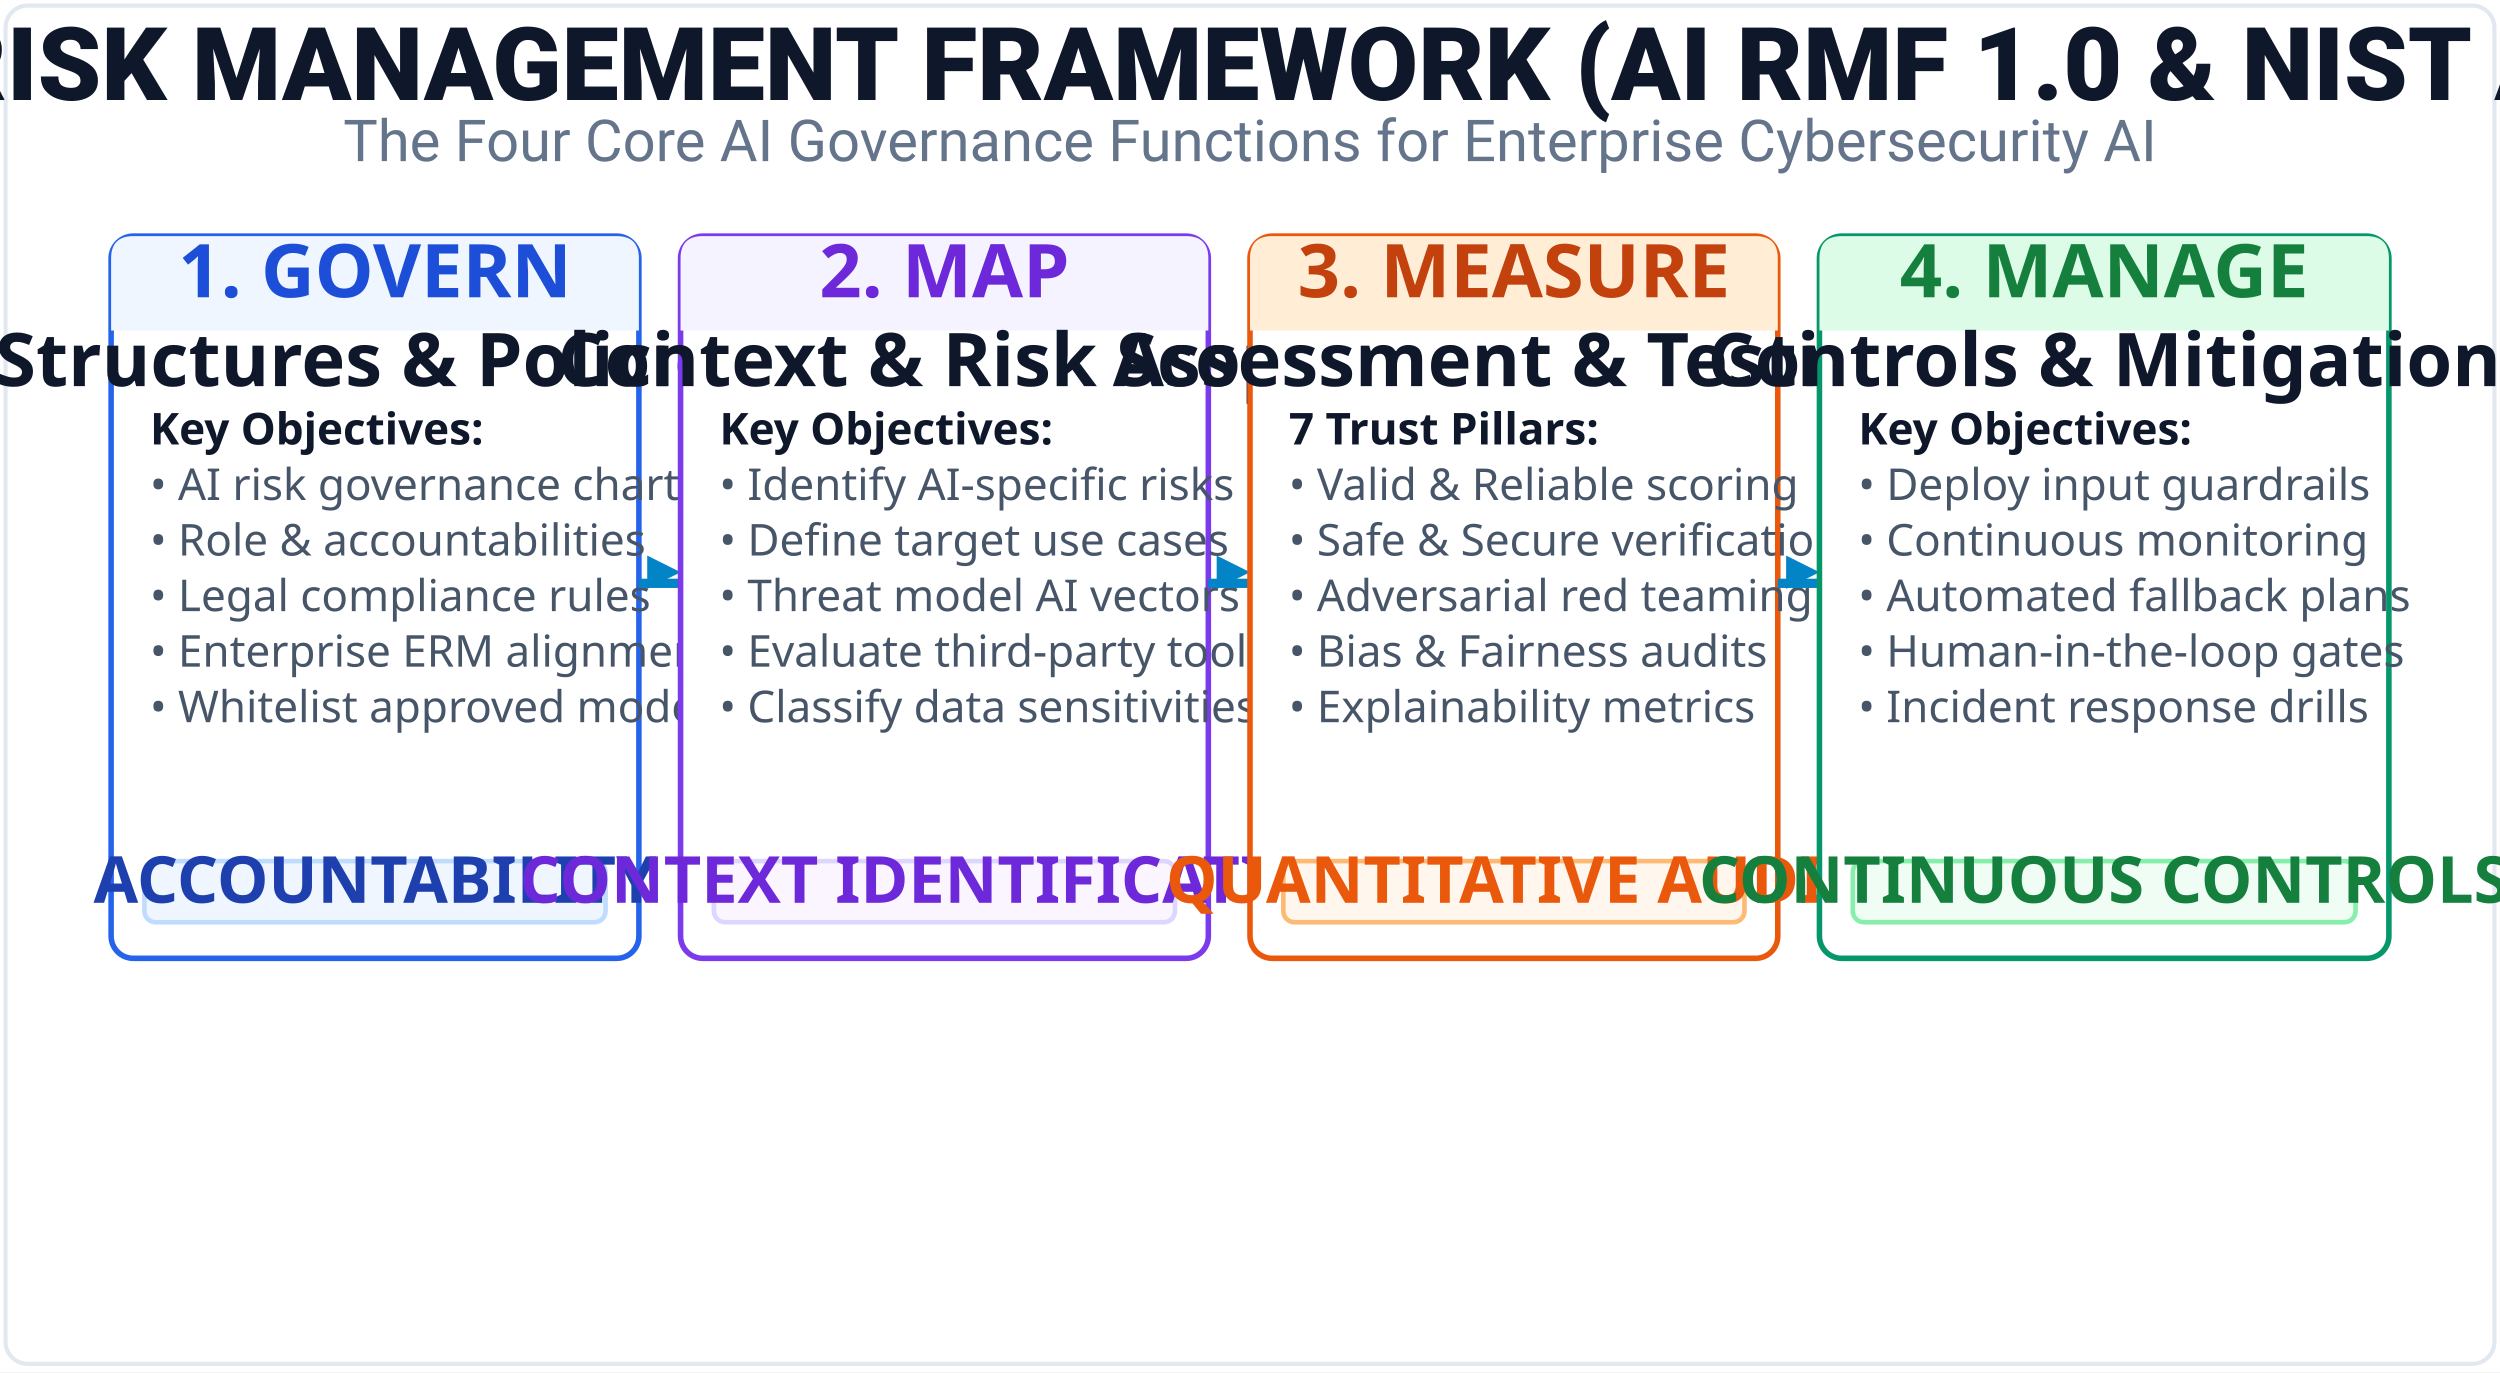
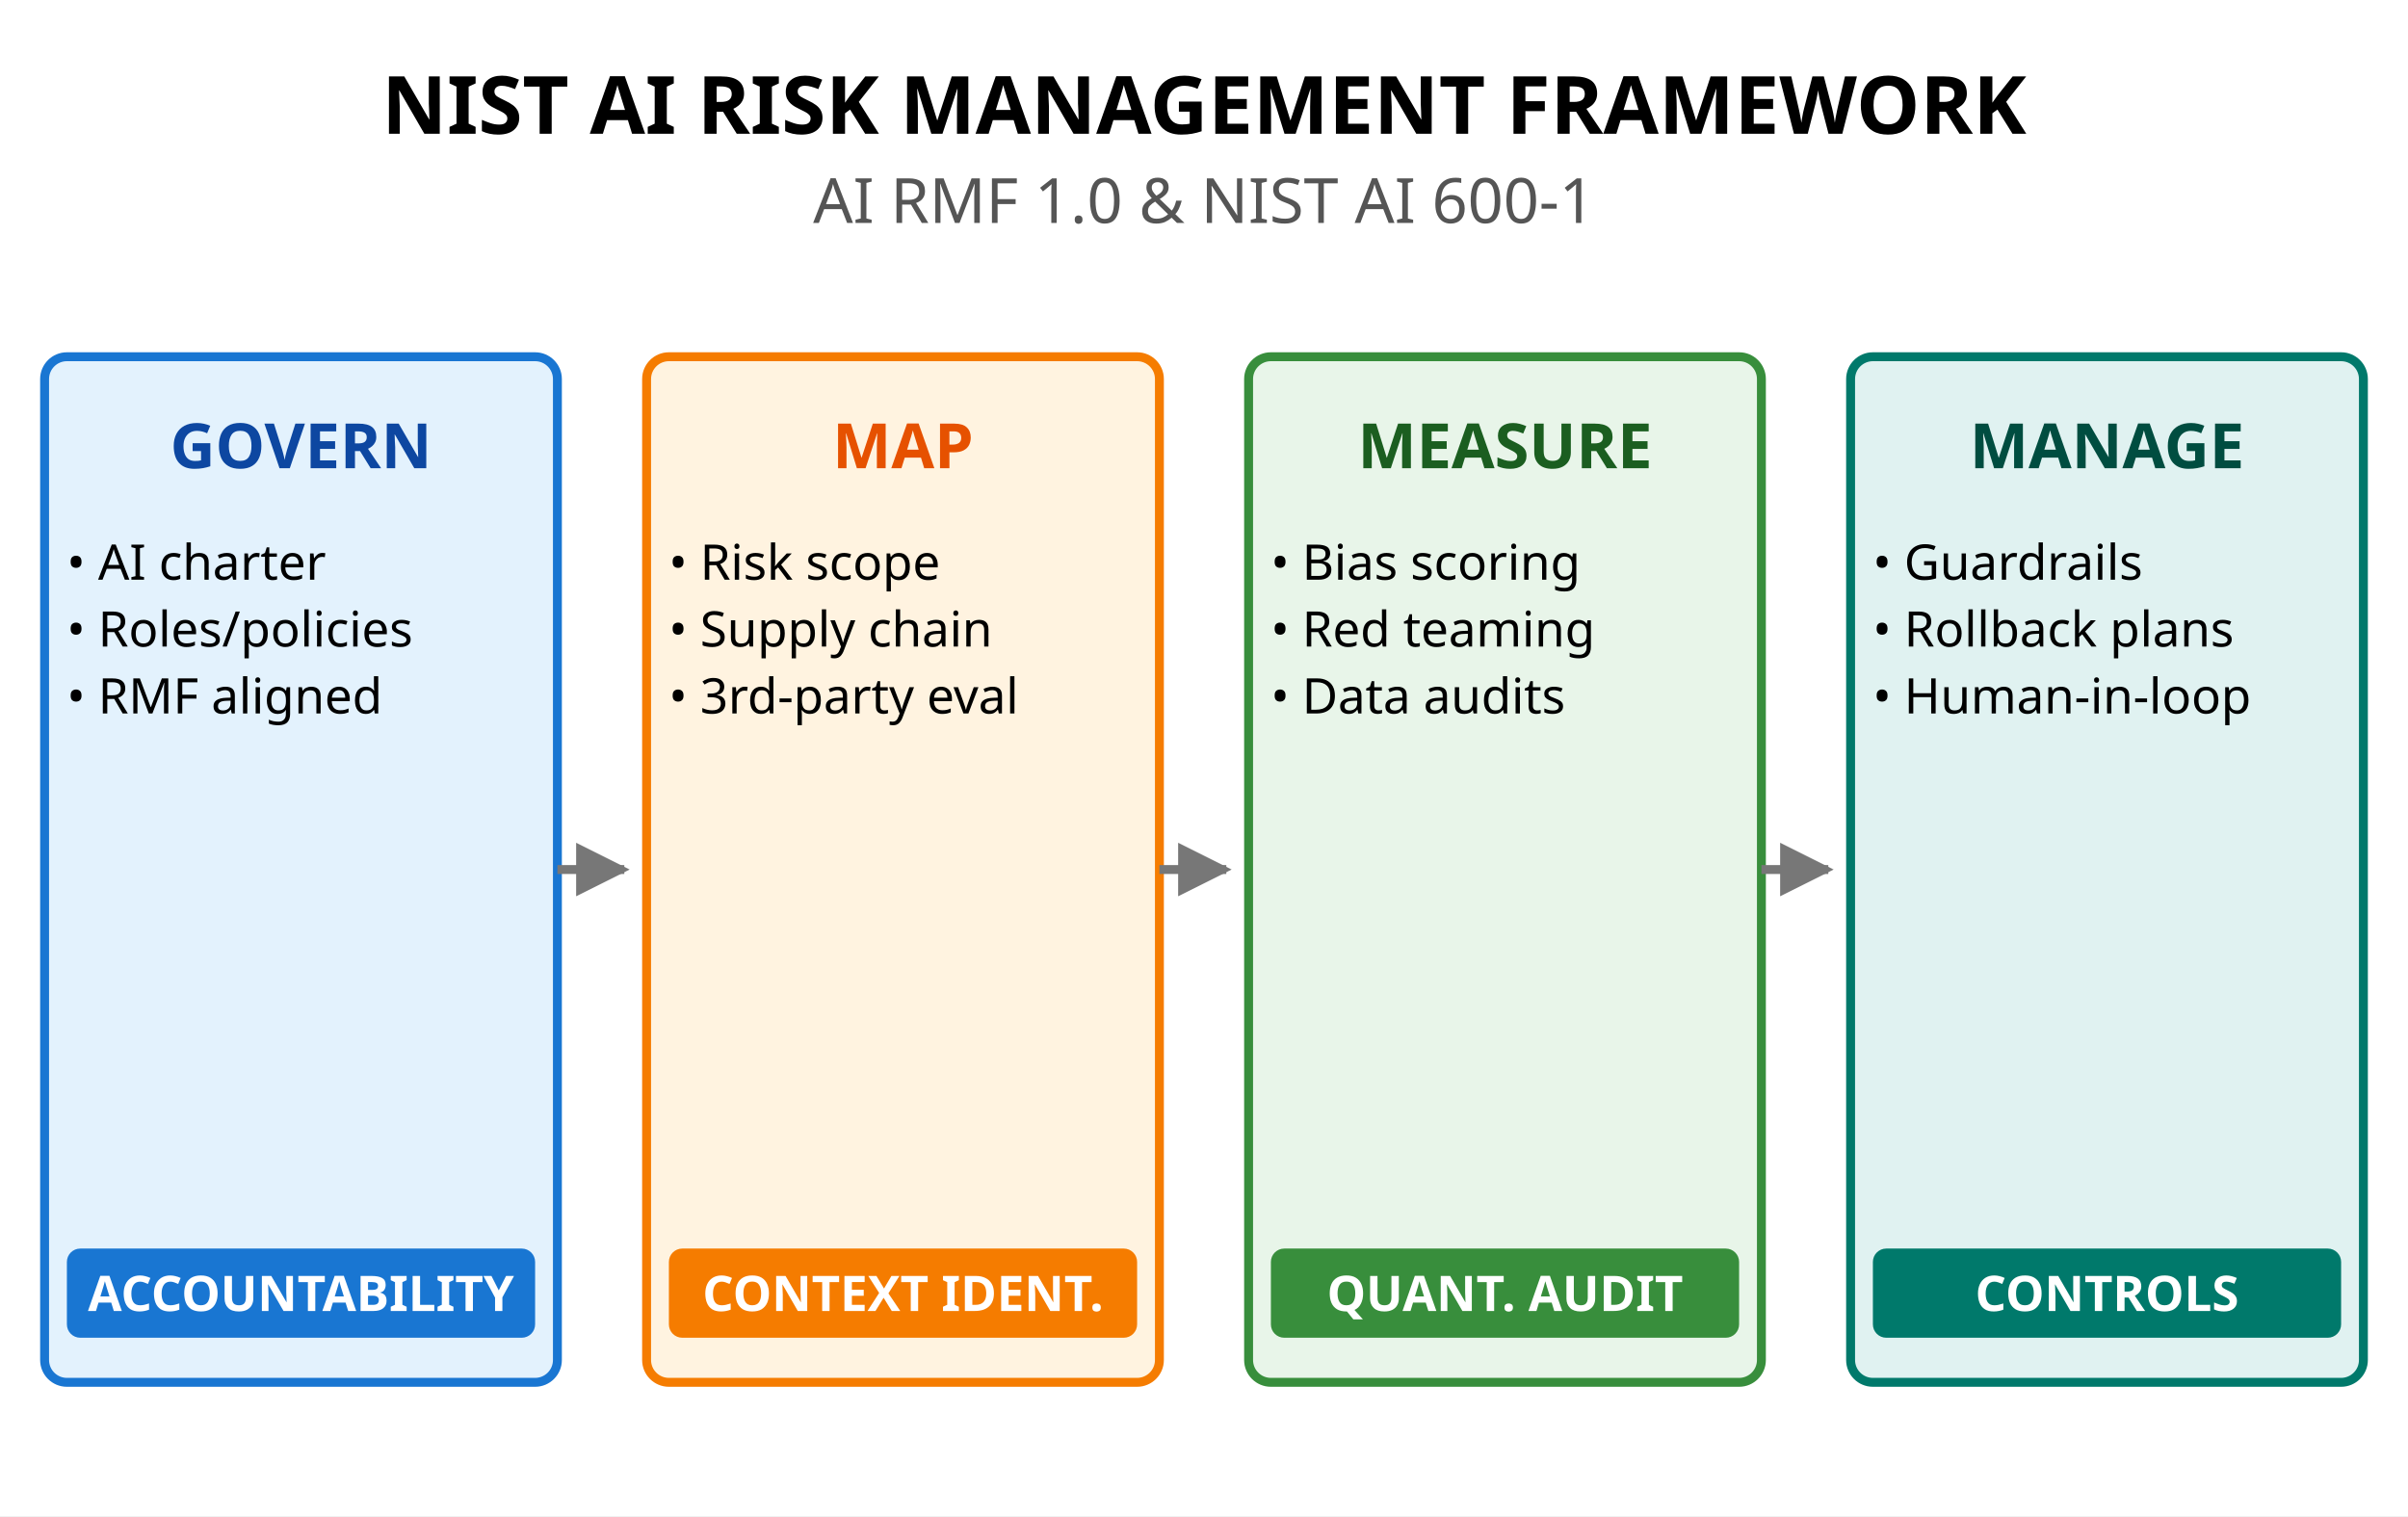
- <svg xmlns="http://www.w3.org/2000/svg" viewBox="0 0 540 296.4" width="100%" height="100%">
+ <svg xmlns="http://www.w3.org/2000/svg" viewBox="0 0 540 340">
  <defs>
-     <marker id="arr-nist-blue" viewBox="0 0 10 10" refX="6" refY="5" markerWidth="6" markerHeight="6" orient="auto">
-       <path d="M 0 0 L 6 3 L 0 6 z" fill="#0284c7" />
+     <marker id="arrow" viewBox="0 0 10 10" refX="9" refY="5" markerWidth="6" markerHeight="6" orient="auto">
+       <path d="M 0 0 L 10 5 L 0 10 z" fill="#777" />
    </marker>
  </defs>
-   <rect width="540" height="296.4" fill="#ffffff" />
-   <rect width="537.6" height="293.4" x="1.2" y="1.2" fill="none" stroke="#e2e8f0" stroke-width="0.9" rx="4.8" />
-   <text x="270" y="21.6" fill="#0f172a" font-family="-apple-system, BlinkMacSystemFont, 'Segoe UI', Roboto, sans-serif" font-size="22" font-weight="800" text-anchor="middle">NIST AI RISK MANAGEMENT FRAMEWORK (AI RMF 1.0 &amp; NIST AI 600-1)</text>
-   <text x="270" y="34.8" fill="#64748b" font-family="-apple-system, BlinkMacSystemFont, 'Segoe UI', Roboto, sans-serif" font-size="12.5" text-anchor="middle">The Four Core AI Governance Functions for Enterprise Cybersecurity AI</text>
-   <g transform="translate(24, 51)">
-     <rect width="114" height="156" fill="#ffffff" stroke="#2563eb" stroke-width="1.2" rx="4.8" />
-     <path d="M 0 4.8 Q 0 0 4.8 0 L 109.2 0 Q 114 0 114 4.8 L 114 20.4 L 0 20.4 Z" fill="#eff6ff" />
-     <text x="57" y="13.2" fill="#1d4ed8" font-family="sans-serif" font-size="16" font-weight="800" text-anchor="middle">1. GOVERN</text>
-     <text x="57" y="32.4" fill="#0f172a" font-family="sans-serif" font-size="16" font-weight="700" text-anchor="middle">Structures &amp; Policies</text>
-     <g transform="translate(8.4, 45)" font-family="sans-serif" font-size="9.5" fill="#475569">
-       <text x="0" y="0" font-weight="700" fill="#0f172a">Key Objectives:</text>
-       <text x="0" y="12">• AI risk governance charter</text>
-       <text x="0" y="24">• Role &amp; accountabilities</text>
-       <text x="0" y="36">• Legal compliance rules</text>
-       <text x="0" y="48">• Enterprise ERM alignment</text>
-       <text x="0" y="60">• Whitelist approved models</text>
-     </g>
-     <rect x="7.2" y="135" width="99.6" height="13.2" fill="#eff6ff" stroke="#bfdbfe" rx="2.4" />
-     <text x="57" y="144" fill="#1e40af" font-family="sans-serif" font-size="14" font-weight="800" text-anchor="middle">ACCOUNTABILITY</text>
-   </g>
-   <line x1="138" y1="126" x2="147" y2="126" stroke="#0284c7" stroke-width="2" marker-end="url(#arr-nist-blue)" />
-   <g transform="translate(147, 51)">
-     <rect width="114" height="156" fill="#ffffff" stroke="#7c3aed" stroke-width="1.2" rx="4.8" />
-     <path d="M 0 4.8 Q 0 0 4.8 0 L 109.2 0 Q 114 0 114 4.8 L 114 20.4 L 0 20.4 Z" fill="#f5f3ff" />
-     <text x="57" y="13.2" fill="#6d28d9" font-family="sans-serif" font-size="16" font-weight="800" text-anchor="middle">2. MAP</text>
-     <text x="57" y="32.4" fill="#0f172a" font-family="sans-serif" font-size="16" font-weight="700" text-anchor="middle">Context &amp; Risk Scope</text>
-     <g transform="translate(8.4, 45)" font-family="sans-serif" font-size="9.5" fill="#475569">
-       <text x="0" y="0" font-weight="700" fill="#0f172a">Key Objectives:</text>
-       <text x="0" y="12">• Identify AI-specific risks</text>
-       <text x="0" y="24">• Define target use cases</text>
-       <text x="0" y="36">• Threat model AI vectors</text>
-       <text x="0" y="48">• Evaluate third-party tools</text>
-       <text x="0" y="60">• Classify data sensitivities</text>
-     </g>
-     <rect x="7.2" y="135" width="99.6" height="13.2" fill="#faf5ff" stroke="#ddd6fe" rx="2.4" />
-     <text x="57" y="144" fill="#6d28d9" font-family="sans-serif" font-size="14" font-weight="800" text-anchor="middle">CONTEXT IDENTIFICATION</text>
-   </g>
-   <line x1="261" y1="126" x2="270" y2="126" stroke="#0284c7" stroke-width="2" marker-end="url(#arr-nist-blue)" />
-   <g transform="translate(270, 51)">
-     <rect width="114" height="156" fill="#ffffff" stroke="#ea580c" stroke-width="1.2" rx="4.8" />
-     <path d="M 0 4.8 Q 0 0 4.8 0 L 109.2 0 Q 114 0 114 4.8 L 114 20.4 L 0 20.4 Z" fill="#ffedd5" />
-     <text x="57" y="13.2" fill="#c2410c" font-family="sans-serif" font-size="16" font-weight="800" text-anchor="middle">3. MEASURE</text>
-     <text x="57" y="32.4" fill="#0f172a" font-family="sans-serif" font-size="16" font-weight="700" text-anchor="middle">Assessment &amp; Testing</text>
-     <g transform="translate(8.4, 45)" font-family="sans-serif" font-size="9.5" fill="#475569">
-       <text x="0" y="0" font-weight="700" fill="#0f172a">7 Trust Pillars:</text>
-       <text x="0" y="12">• Valid &amp; Reliable scoring</text>
-       <text x="0" y="24">• Safe &amp; Secure verification</text>
-       <text x="0" y="36">• Adversarial red teaming</text>
-       <text x="0" y="48">• Bias &amp; Fairness audits</text>
-       <text x="0" y="60">• Explainability metrics</text>
-     </g>
-     <rect x="7.2" y="135" width="99.6" height="13.2" fill="#fff7ed" stroke="#fdba74" rx="2.4" />
-     <text x="57" y="144" fill="#ea580c" font-family="sans-serif" font-size="14" font-weight="800" text-anchor="middle">QUANTITATIVE AUDIT</text>
-   </g>
-   <line x1="384" y1="126" x2="393" y2="126" stroke="#0284c7" stroke-width="2" marker-end="url(#arr-nist-blue)" />
-   <g transform="translate(393, 51)">
-     <rect width="123" height="156" fill="#ffffff" stroke="#059669" stroke-width="1.2" rx="4.8" />
-     <path d="M 0 4.8 Q 0 0 4.8 0 L 118.2 0 Q 123 0 123 4.8 L 123 20.4 L 0 20.4 Z" fill="#dcfce7" />
-     <text x="61.5" y="13.2" fill="#15803d" font-family="sans-serif" font-size="16" font-weight="800" text-anchor="middle">4. MANAGE</text>
-     <text x="61.5" y="32.4" fill="#0f172a" font-family="sans-serif" font-size="16" font-weight="700" text-anchor="middle">Controls &amp; Mitigation</text>
-     <g transform="translate(8.4, 45)" font-family="sans-serif" font-size="9.5" fill="#475569">
-       <text x="0" y="0" font-weight="700" fill="#0f172a">Key Objectives:</text>
-       <text x="0" y="12">• Deploy input guardrails</text>
-       <text x="0" y="24">• Continuous monitoring</text>
-       <text x="0" y="36">• Automated fallback plans</text>
-       <text x="0" y="48">• Human-in-the-loop gates</text>
-       <text x="0" y="60">• Incident response drills</text>
-     </g>
-     <rect x="7.2" y="135" width="108.6" height="13.2" fill="#f0fdf4" stroke="#86efac" rx="2.4" />
-     <text x="61.5" y="144" fill="#15803d" font-family="sans-serif" font-size="14" font-weight="800" text-anchor="middle">CONTINUOUS CONTROLS</text>
-   </g>
+   <rect width="100%" height="100%" fill="#ffffff" />
+   <text x="270" y="30" font-family="'Segoe UI', sans-serif" font-size="18" font-weight="bold" text-anchor="middle" fill="#000">NIST AI RISK MANAGEMENT FRAMEWORK</text>
+   <text x="270" y="50" font-family="'Segoe UI', sans-serif" font-size="14" font-weight="normal" text-anchor="middle" fill="#555">AI RMF 1.0 &amp; NIST AI 600-1</text>
+   <rect x="10" y="80" width="115" height="230" rx="5" fill="#e3f2fd" stroke="#1976d2" stroke-width="2" />
+   <text x="67.5" y="105" font-family="'Segoe UI', sans-serif" font-size="14" font-weight="bold" text-anchor="middle" fill="#0d47a1">GOVERN</text>
+   <text x="15" y="130" font-family="'Segoe UI', sans-serif" font-size="11" fill="#000">• AI charter</text>
+   <text x="15" y="145" font-family="'Segoe UI', sans-serif" font-size="11" fill="#000">• Roles/policies</text>
+   <text x="15" y="160" font-family="'Segoe UI', sans-serif" font-size="11" fill="#000">• RMF aligned</text>
+   <rect x="15" y="280" width="105" height="20" fill="#1976d2" rx="3" />
+   <text x="67.5" y="294" font-family="'Segoe UI', sans-serif" font-size="11" font-weight="bold" text-anchor="middle" fill="#fff">ACCOUNTABILITY</text>
+   <line x1="125" y1="195" x2="140" y2="195" stroke="#777" stroke-width="2" marker-end="url(#arrow)" />
+   <rect x="145" y="80" width="115" height="230" rx="5" fill="#fff3e0" stroke="#f57c00" stroke-width="2" />
+   <text x="202.5" y="105" font-family="'Segoe UI', sans-serif" font-size="14" font-weight="bold" text-anchor="middle" fill="#e65100">MAP</text>
+   <text x="150" y="130" font-family="'Segoe UI', sans-serif" font-size="11" fill="#000">• Risk scope</text>
+   <text x="150" y="145" font-family="'Segoe UI', sans-serif" font-size="11" fill="#000">• Supply chain</text>
+   <text x="150" y="160" font-family="'Segoe UI', sans-serif" font-size="11" fill="#000">• 3rd-party eval</text>
+   <rect x="150" y="280" width="105" height="20" fill="#f57c00" rx="3" />
+   <text x="202.5" y="294" font-family="'Segoe UI', sans-serif" font-size="11" font-weight="bold" text-anchor="middle" fill="#fff">CONTEXT IDENT.</text>
+   <line x1="260" y1="195" x2="275" y2="195" stroke="#777" stroke-width="2" marker-end="url(#arrow)" />
+   <rect x="280" y="80" width="115" height="230" rx="5" fill="#e8f5e9" stroke="#388e3c" stroke-width="2" />
+   <text x="337.5" y="105" font-family="'Segoe UI', sans-serif" font-size="14" font-weight="bold" text-anchor="middle" fill="#1b5e20">MEASURE</text>
+   <text x="285" y="130" font-family="'Segoe UI', sans-serif" font-size="11" fill="#000">• Bias scoring</text>
+   <text x="285" y="145" font-family="'Segoe UI', sans-serif" font-size="11" fill="#000">• Red teaming</text>
+   <text x="285" y="160" font-family="'Segoe UI', sans-serif" font-size="11" fill="#000">• Data audits</text>
+   <rect x="285" y="280" width="105" height="20" fill="#388e3c" rx="3" />
+   <text x="337.5" y="294" font-family="'Segoe UI', sans-serif" font-size="11" font-weight="bold" text-anchor="middle" fill="#fff">QUANT. AUDIT</text>
+   <line x1="395" y1="195" x2="410" y2="195" stroke="#777" stroke-width="2" marker-end="url(#arrow)" />
+   <rect x="415" y="80" width="115" height="230" rx="5" fill="#e0f2f1" stroke="#00796b" stroke-width="2" />
+   <text x="472.5" y="105" font-family="'Segoe UI', sans-serif" font-size="14" font-weight="bold" text-anchor="middle" fill="#004d40">MANAGE</text>
+   <text x="420" y="130" font-family="'Segoe UI', sans-serif" font-size="11" fill="#000">• Guardrails</text>
+   <text x="420" y="145" font-family="'Segoe UI', sans-serif" font-size="11" fill="#000">• Rollback plans</text>
+   <text x="420" y="160" font-family="'Segoe UI', sans-serif" font-size="11" fill="#000">• Human-in-loop</text>
+   <rect x="420" y="280" width="105" height="20" fill="#00796b" rx="3" />
+   <text x="472.5" y="294" font-family="'Segoe UI', sans-serif" font-size="11" font-weight="bold" text-anchor="middle" fill="#fff">CONTROLS</text>
</svg>
